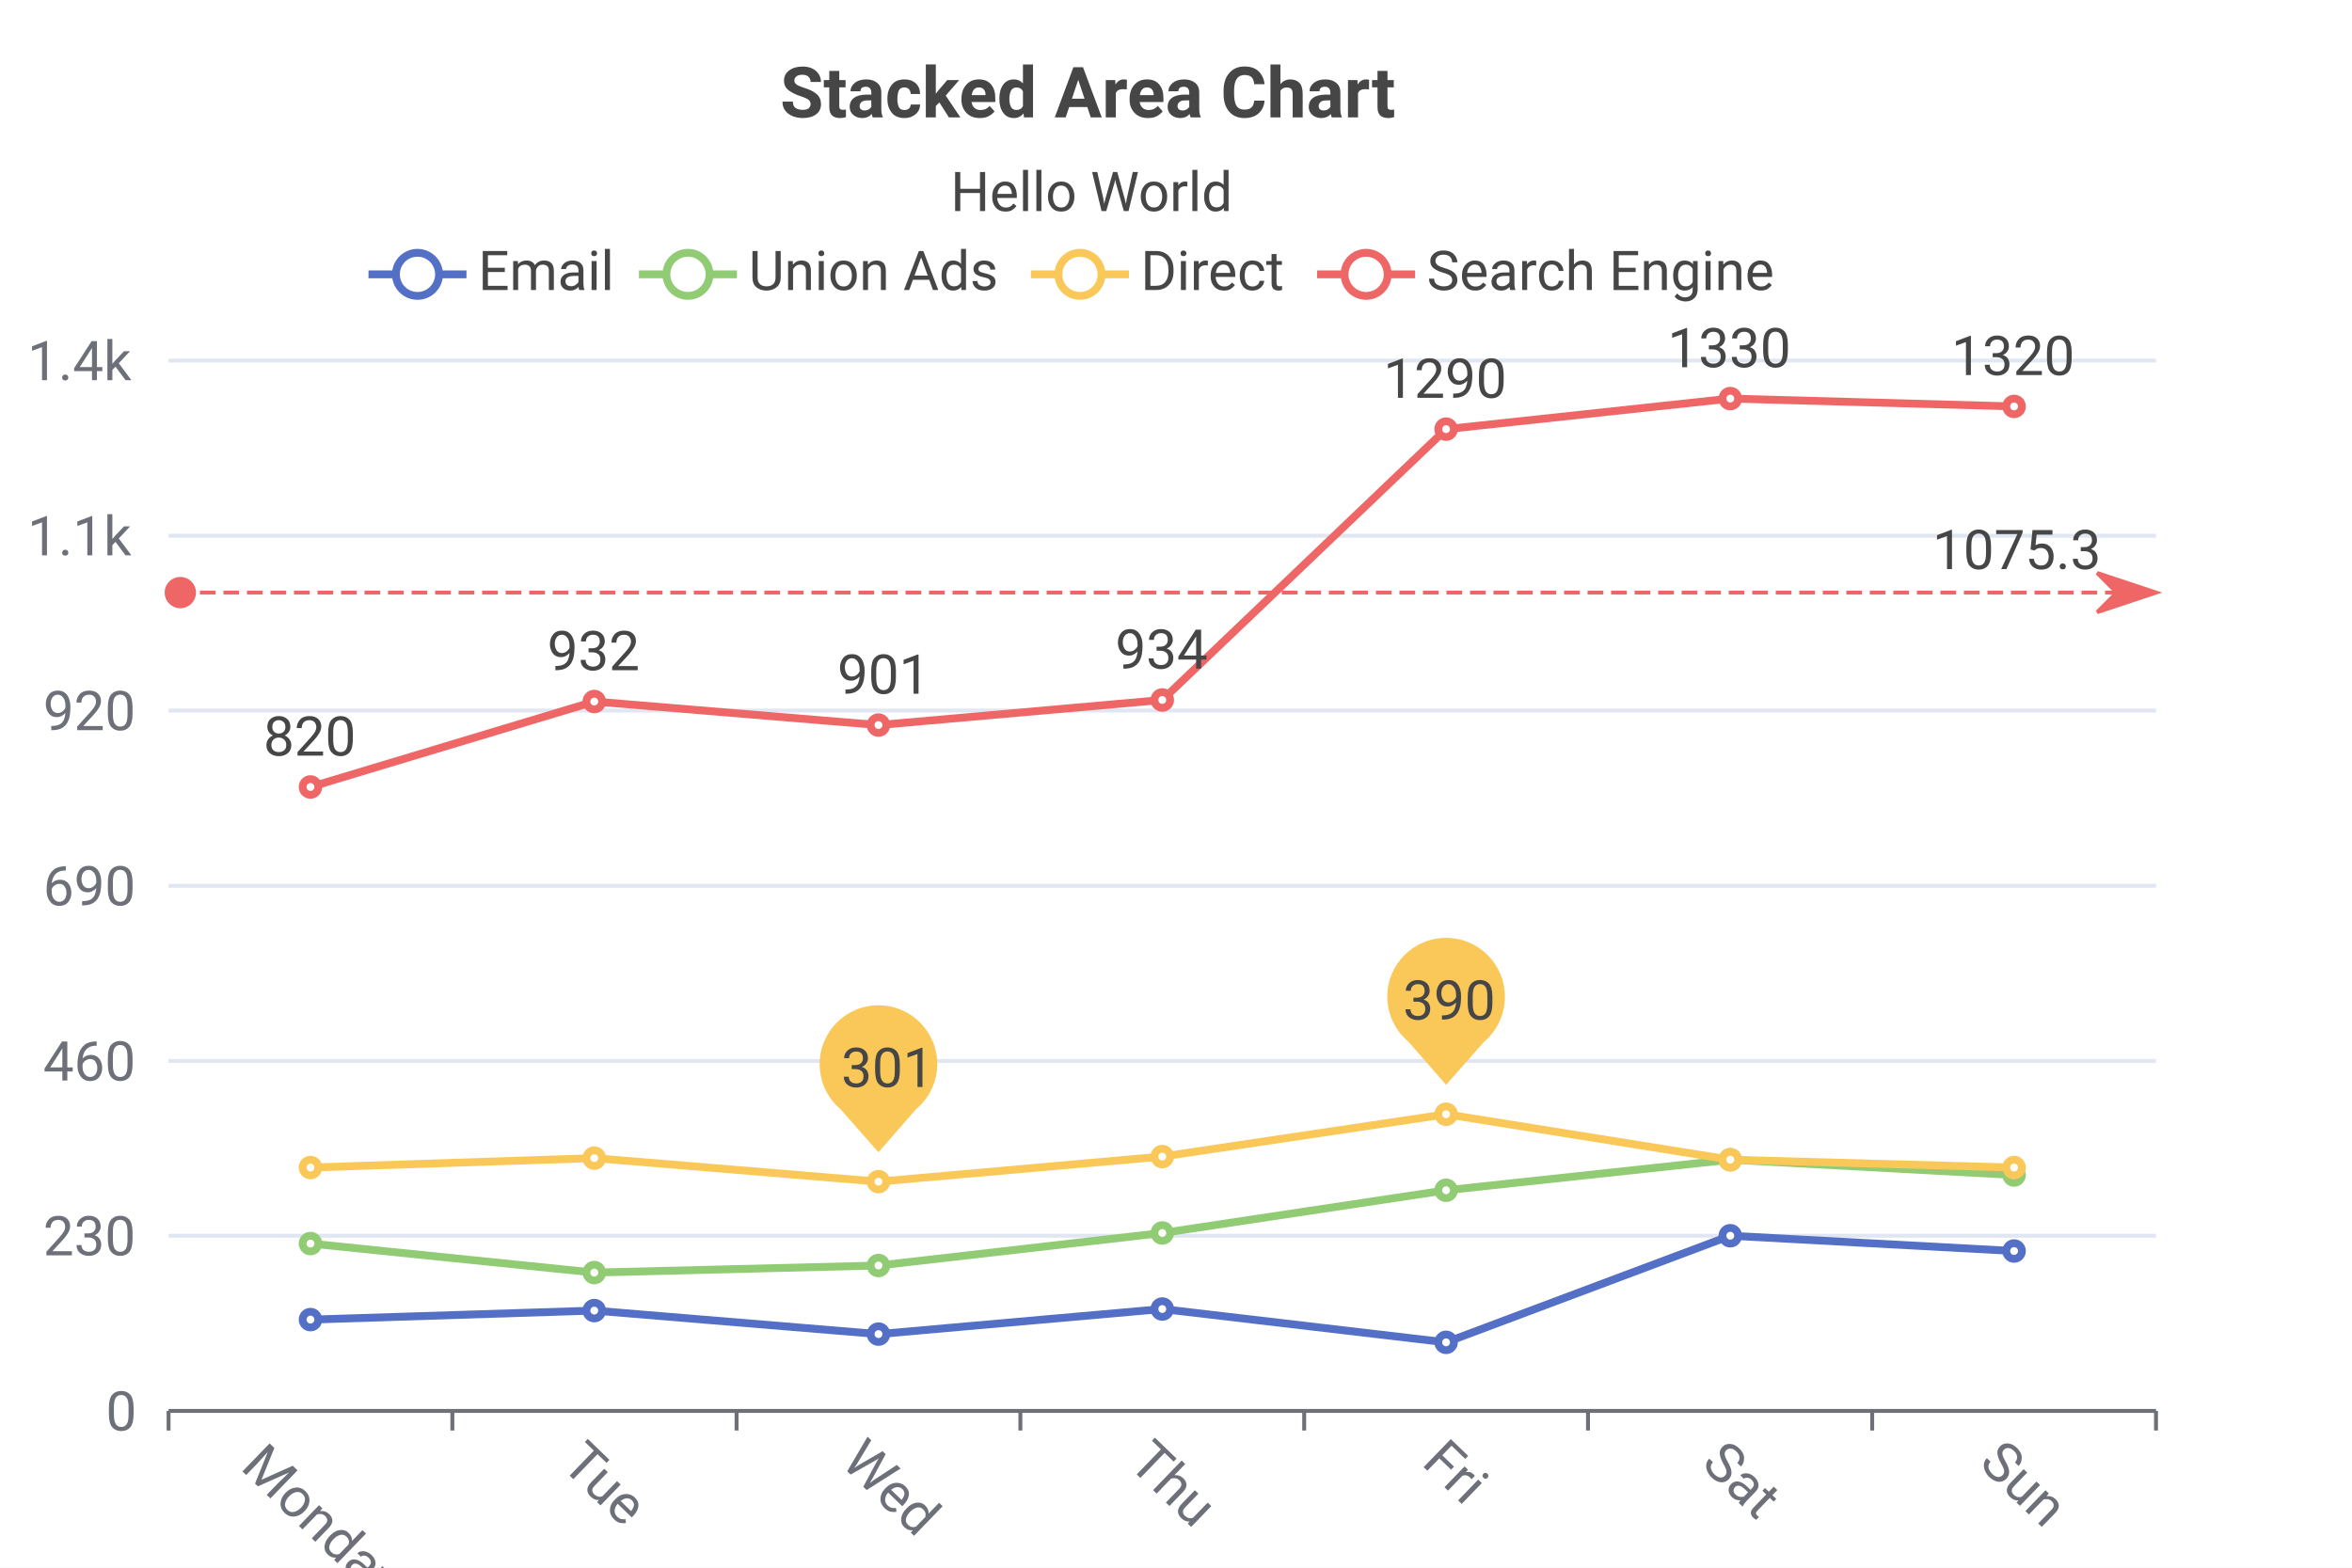
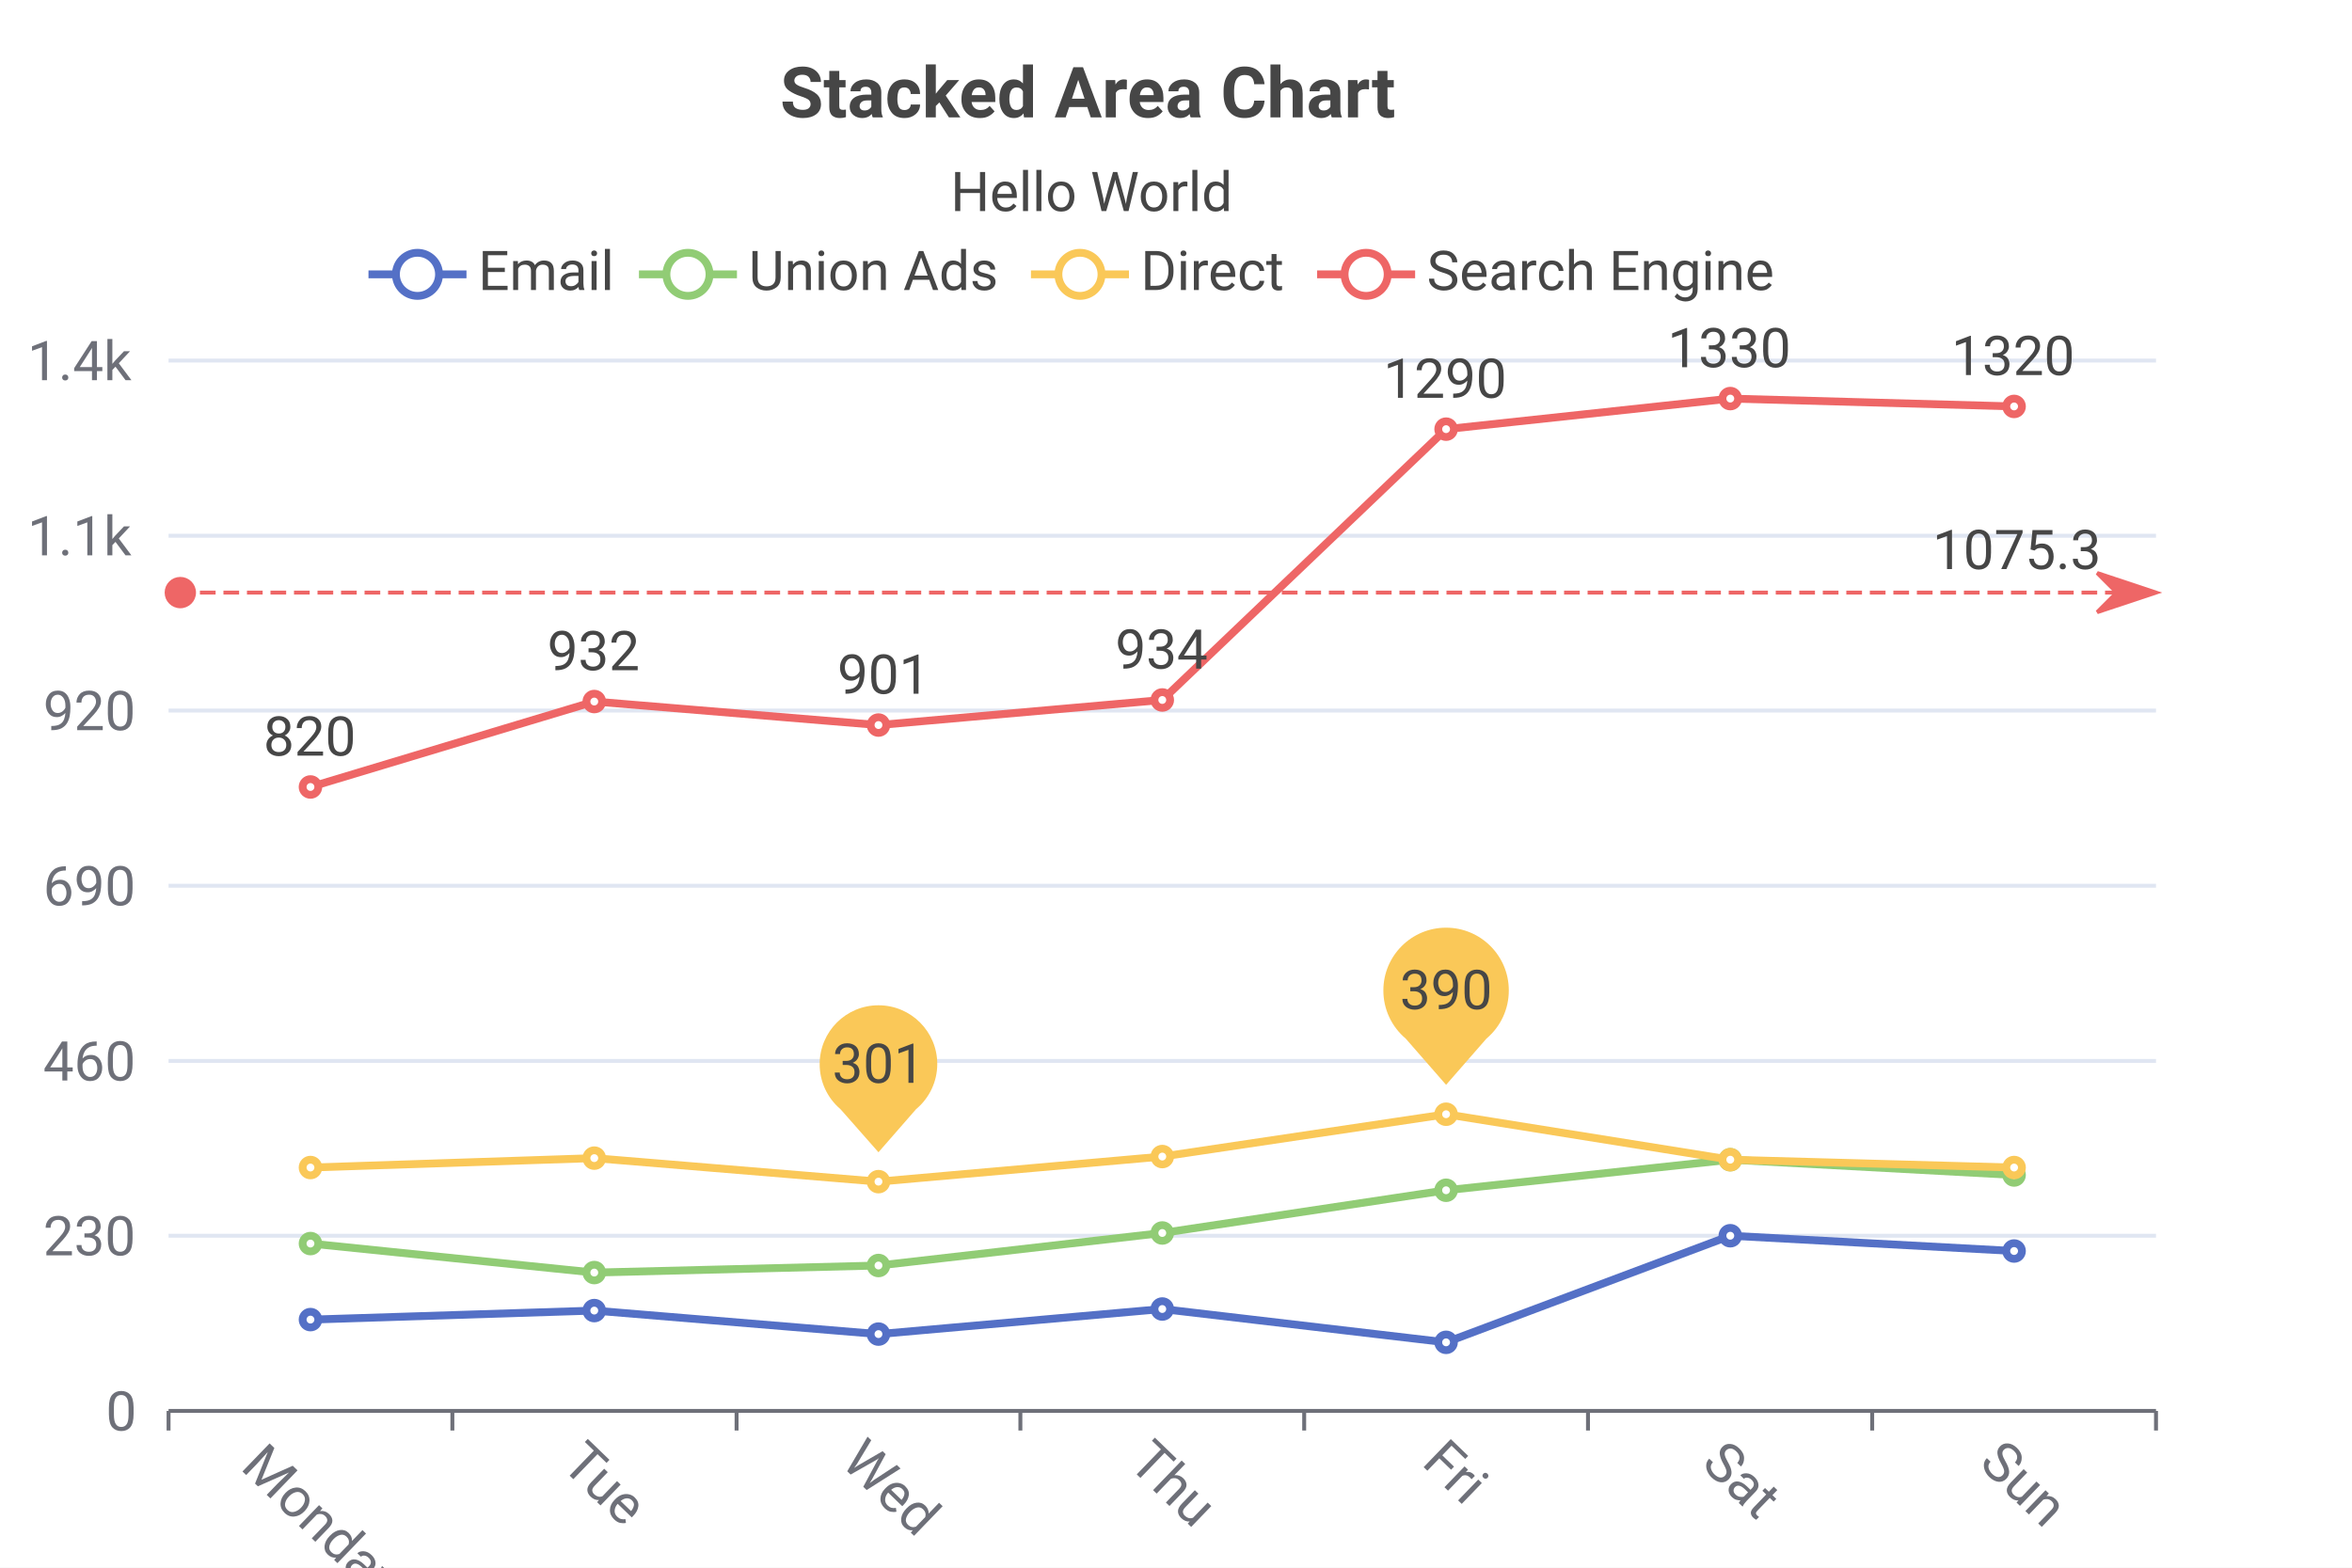
<svg xmlns="http://www.w3.org/2000/svg" width="600" height="400" viewBox="0 0 600 400">
  <rect x="0" y="0" width="600" height="400" fill="#FFFFFF" />
  <text font-size="18" x="199" y="10" dy="15" font-weight="bold" dominant-baseline="middle" font-family="Roboto" fill="#464646">
Stacked Area Chart
</text>
  <text font-size="14" x="242.5" y="40" dy="10" dominant-baseline="middle" font-family="Roboto" fill="#464646">
Hello World
</text>
  <g>
    <line stroke-width="2" x1="94" y1="70" x2="119" y2="70" stroke="#5470C6" />
    <circle cx="106.5" cy="70" r="5.5" stroke-width="2" stroke="#5470C6" fill="#FFFFFF" />
    <text font-size="14" x="122" y="74" font-family="Roboto" fill="#464646">
Email
</text>
  </g>
  <g>
    <line stroke-width="2" x1="163" y1="70" x2="188" y2="70" stroke="#91CC75" />
    <circle cx="175.5" cy="70" r="5.5" stroke-width="2" stroke="#91CC75" fill="#FFFFFF" />
    <text font-size="14" x="191" y="74" font-family="Roboto" fill="#464646">
Union Ads
</text>
  </g>
  <g>
    <line stroke-width="2" x1="263" y1="70" x2="288" y2="70" stroke="#FAC858" />
    <circle cx="275.5" cy="70" r="5.5" stroke-width="2" stroke="#FAC858" fill="#FFFFFF" />
    <text font-size="14" x="291" y="74" font-family="Roboto" fill="#464646">
Direct
</text>
  </g>
  <g>
    <line stroke-width="2" x1="336" y1="70" x2="361" y2="70" stroke="#EE6666" />
    <circle cx="348.5" cy="70" r="5.5" stroke-width="2" stroke="#EE6666" fill="#FFFFFF" />
    <text font-size="14" x="364" y="74" font-family="Roboto" fill="#464646">
Search Engine
</text>
  </g>
  <g stroke="#E0E6F2" stroke-width="1">
    <line x1="43" y1="92" x2="550" y2="92" />
    <line x1="43" y1="136.7" x2="550" y2="136.7" />
    <line x1="43" y1="181.3" x2="550" y2="181.3" />
    <line x1="43" y1="226" x2="550" y2="226" />
    <line x1="43" y1="270.7" x2="550" y2="270.7" />
    <line x1="43" y1="315.3" x2="550" y2="315.3" />
  </g>
  <g>
    <text font-size="14" x="7" y="97" font-family="Roboto" fill="#6E7079">
1.4k
</text>
    <text font-size="14" x="7" y="141.7" font-family="Roboto" fill="#6E7079">
1.1k
</text>
    <text font-size="14" x="11" y="186.3" font-family="Roboto" fill="#6E7079">
920
</text>
    <text font-size="14" x="11" y="231" font-family="Roboto" fill="#6E7079">
690
</text>
    <text font-size="14" x="11" y="275.7" font-family="Roboto" fill="#6E7079">
460
</text>
    <text font-size="14" x="11" y="320.3" font-family="Roboto" fill="#6E7079">
230
</text>
    <text font-size="14" x="27" y="365" font-family="Roboto" fill="#6E7079">
0
</text>
  </g>
  <g>
    <g stroke="#6E7079" stroke-width="1">
      <line x1="43" y1="360" x2="550" y2="360" />
      <line x1="43" y1="360" x2="43" y2="365" />
      <line x1="115.4" y1="360" x2="115.4" y2="365" />
      <line x1="187.9" y1="360" x2="187.9" y2="365" />
      <line x1="260.3" y1="360" x2="260.3" y2="365" />
      <line x1="332.7" y1="360" x2="332.7" y2="365" />
      <line x1="405.1" y1="360" x2="405.1" y2="365" />
      <line x1="477.6" y1="360" x2="477.6" y2="365" />
      <line x1="550" y1="360" x2="550" y2="365" />
    </g>
    <text font-size="14" transform="translate(79,392) rotate(44)" text-anchor="middle" font-family="Roboto" fill="#6E7079">
Monday
</text>
    <text font-size="14" transform="translate(151,382) rotate(44)" text-anchor="middle" font-family="Roboto" fill="#6E7079">
Tue
</text>
    <text font-size="14" transform="translate(224,383) rotate(44)" text-anchor="middle" font-family="Roboto" fill="#6E7079">
Wed
</text>
    <text font-size="14" transform="translate(296,382) rotate(44)" text-anchor="middle" font-family="Roboto" fill="#6E7079">
Thu
</text>
    <text font-size="14" transform="translate(368,379) rotate(44)" text-anchor="middle" font-family="Roboto" fill="#6E7079">
Fri
</text>
    <text font-size="14" transform="translate(441,381) rotate(44)" text-anchor="middle" font-family="Roboto" fill="#6E7079">
Sat
</text>
    <text font-size="14" transform="translate(513,382) rotate(44)" text-anchor="middle" font-family="Roboto" fill="#6E7079">
Sun
</text>
  </g>
  <g>
    <path d="M 79.2 336.7 L 151.6 334.4 L 224.1 340.4 L 296.5 334 L 368.9 342.5 L 441.4 315.3 L 513.8 319.2" stroke-width="2" fill="none" stroke="#5470C6" />
    <g stroke-width="2" stroke="#5470C6" fill="#FFFFFF">
      <circle cx="79.2" cy="336.7" r="2" />
      <circle cx="151.6" cy="334.4" r="2" />
      <circle cx="224.1" cy="340.4" r="2" />
      <circle cx="296.5" cy="334" r="2" />
      <circle cx="368.9" cy="342.5" r="2" />
      <circle cx="441.4" cy="315.3" r="2" />
      <circle cx="513.8" cy="319.2" r="2" />
    </g>
  </g>
  <g>
    <path d="M 79.2 317.3 L 151.6 324.7 L 224.1 322.9 L 296.5 314.6 L 368.9 303.7 L 441.4 295.9 L 513.8 299.8" stroke-width="2" fill="none" stroke="#91CC75" />
    <g stroke-width="2" stroke="#91CC75" fill="#FFFFFF">
      <circle cx="79.2" cy="317.3" r="2" />
      <circle cx="151.6" cy="324.7" r="2" />
      <circle cx="224.1" cy="322.9" r="2" />
      <circle cx="296.5" cy="314.6" r="2" />
      <circle cx="368.9" cy="303.7" r="2" />
      <circle cx="441.4" cy="295.9" r="2" />
      <circle cx="513.8" cy="299.8" r="2" />
    </g>
  </g>
  <g>
    <path d="M 79.2 297.9 L 151.6 295.5 L 224.1 301.5 L 296.5 295.1 L 368.9 284.3 L 441.4 295.9 L 513.8 297.9" stroke-width="2" fill="none" stroke="#FAC858" />
    <g stroke-width="2" stroke="#FAC858" fill="#FFFFFF">
      <circle cx="79.2" cy="297.9" r="2" />
      <circle cx="151.6" cy="295.5" r="2" />
      <circle cx="224.1" cy="301.5" r="2" />
      <circle cx="296.5" cy="295.1" r="2" />
      <circle cx="368.9" cy="284.3" r="2" />
      <circle cx="441.4" cy="295.9" r="2" />
      <circle cx="513.8" cy="297.9" r="2" />
    </g>
  </g>
-   <path d="M 359.3,265.8 A 15,15 0,0,1 353.9,254.3 A 15,15 0,0,1 383.9,254.3 A 15,15 0,0,1 378.6,265.8 L 368.9,276.8 Z" fill="#FAC858" />
-   <text font-size="14" x="368.9" y="248.8" dx="-11" dy="7.5" dominant-baseline="middle" font-family="Roboto" fill="#464646">
+   <path d="M 358.6,265 A 16,16 0,0,1 352.9,252.7 A 16,16 0,0,1 384.9,252.7 A 16,16 0,0,1 379.2,265 L 368.9,276.8 Z" fill="#FAC858" />
+   <text font-size="14" x="368.9" y="252.7" dominant-baseline="central" text-anchor="middle" font-family="Roboto" fill="#464646">
390
</text>
  <path d="M 214.4,283 A 15,15 0,0,1 209.1,271.5 A 15,15 0,0,1 239.1,271.5 A 15,15 0,0,1 233.7,283 L 224.1,294 Z" fill="#FAC858" />
-   <text font-size="14" x="224.1" y="266" dx="-9.5" dy="7.5" dominant-baseline="middle" font-family="Roboto" fill="#464646">
+   <text font-size="14" x="224.1" y="271.5" dominant-baseline="central" text-anchor="middle" font-family="Roboto" fill="#464646">
301
</text>
  <g>
    <path d="M 79.2 200.8 L 151.6 179 L 224.1 185 L 296.5 178.6 L 368.9 109.5 L 441.4 101.7 L 513.8 103.7" stroke-width="2" fill="none" stroke="#EE6666" />
    <g stroke-width="2" stroke="#EE6666" fill="#FFFFFF">
      <circle cx="79.2" cy="200.8" r="2" />
      <circle cx="151.6" cy="179" r="2" />
      <circle cx="224.1" cy="185" r="2" />
      <circle cx="296.5" cy="178.6" r="2" />
      <circle cx="368.9" cy="109.5" r="2" />
      <circle cx="441.4" cy="101.7" r="2" />
      <circle cx="513.8" cy="103.7" r="2" />
    </g>
  </g>
  <text font-size="14" x="79.2" y="200.8" dx="-12" dy="-8" font-family="Roboto" fill="#464646">
820
</text>
  <text font-size="14" x="151.6" y="179" dx="-12" dy="-8" font-family="Roboto" fill="#464646">
932
</text>
  <text font-size="14" x="224.1" y="185" dx="-10.5" dy="-8" font-family="Roboto" fill="#464646">
901
</text>
  <text font-size="14" x="296.5" y="178.6" dx="-12" dy="-8" font-family="Roboto" fill="#464646">
934
</text>
  <text font-size="14" x="368.9" y="109.5" dx="-16" dy="-8" font-family="Roboto" fill="#464646">
1290
</text>
  <text font-size="14" x="441.4" y="101.7" dx="-16" dy="-8" font-family="Roboto" fill="#464646">
1330
</text>
  <text font-size="14" x="513.8" y="103.7" dx="-16" dy="-8" font-family="Roboto" fill="#464646">
1320
</text>
  <circle cx="46" cy="151.2" r="3.5" stroke-width="1" stroke="#EE6666" fill="#EE6666" />
  <line stroke-width="1" x1="51" y1="151.2" x2="540" y2="151.2" stroke="#EE6666" stroke-dasharray="4,2" />
  <path d="M 540 151.2 L 535 146.2 L 550 151.2 L 535 156.2 Z" stroke-width="1" fill="#EE6666" stroke="#EE6666" />
  <text font-size="14" x="536" y="151.2" dy="-6" text-anchor="end" font-family="Roboto" fill="#464646">
1075.3
</text>
</svg>
